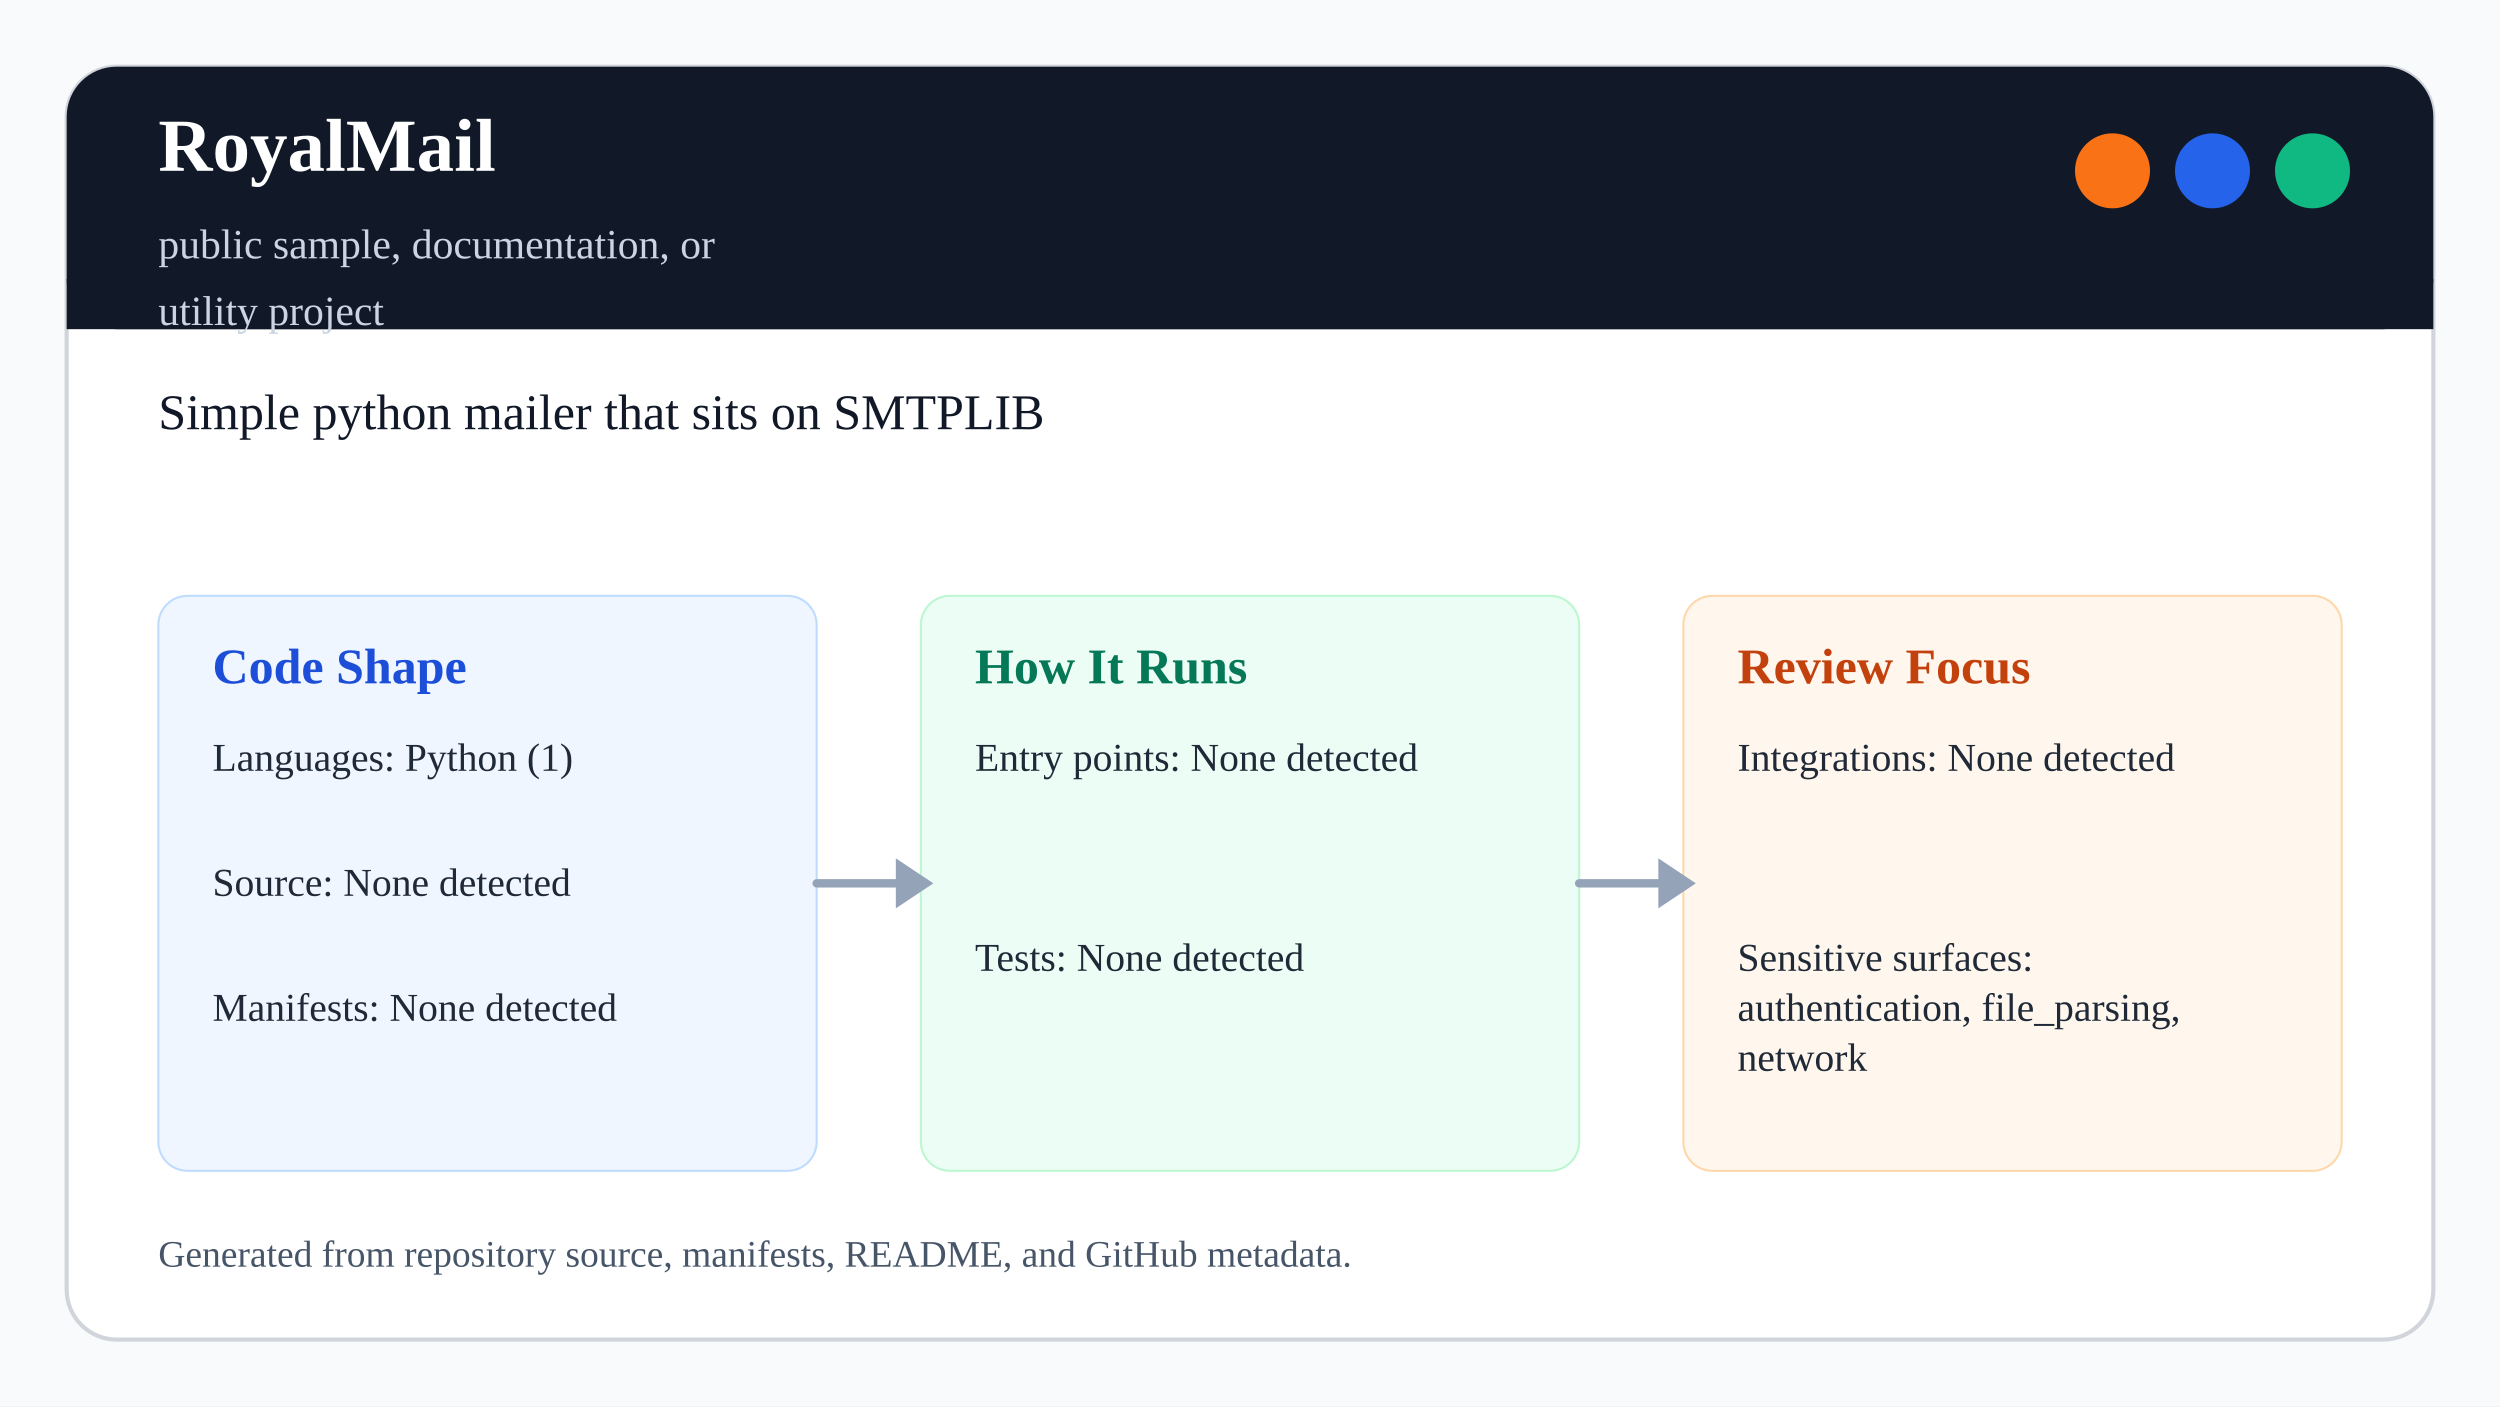
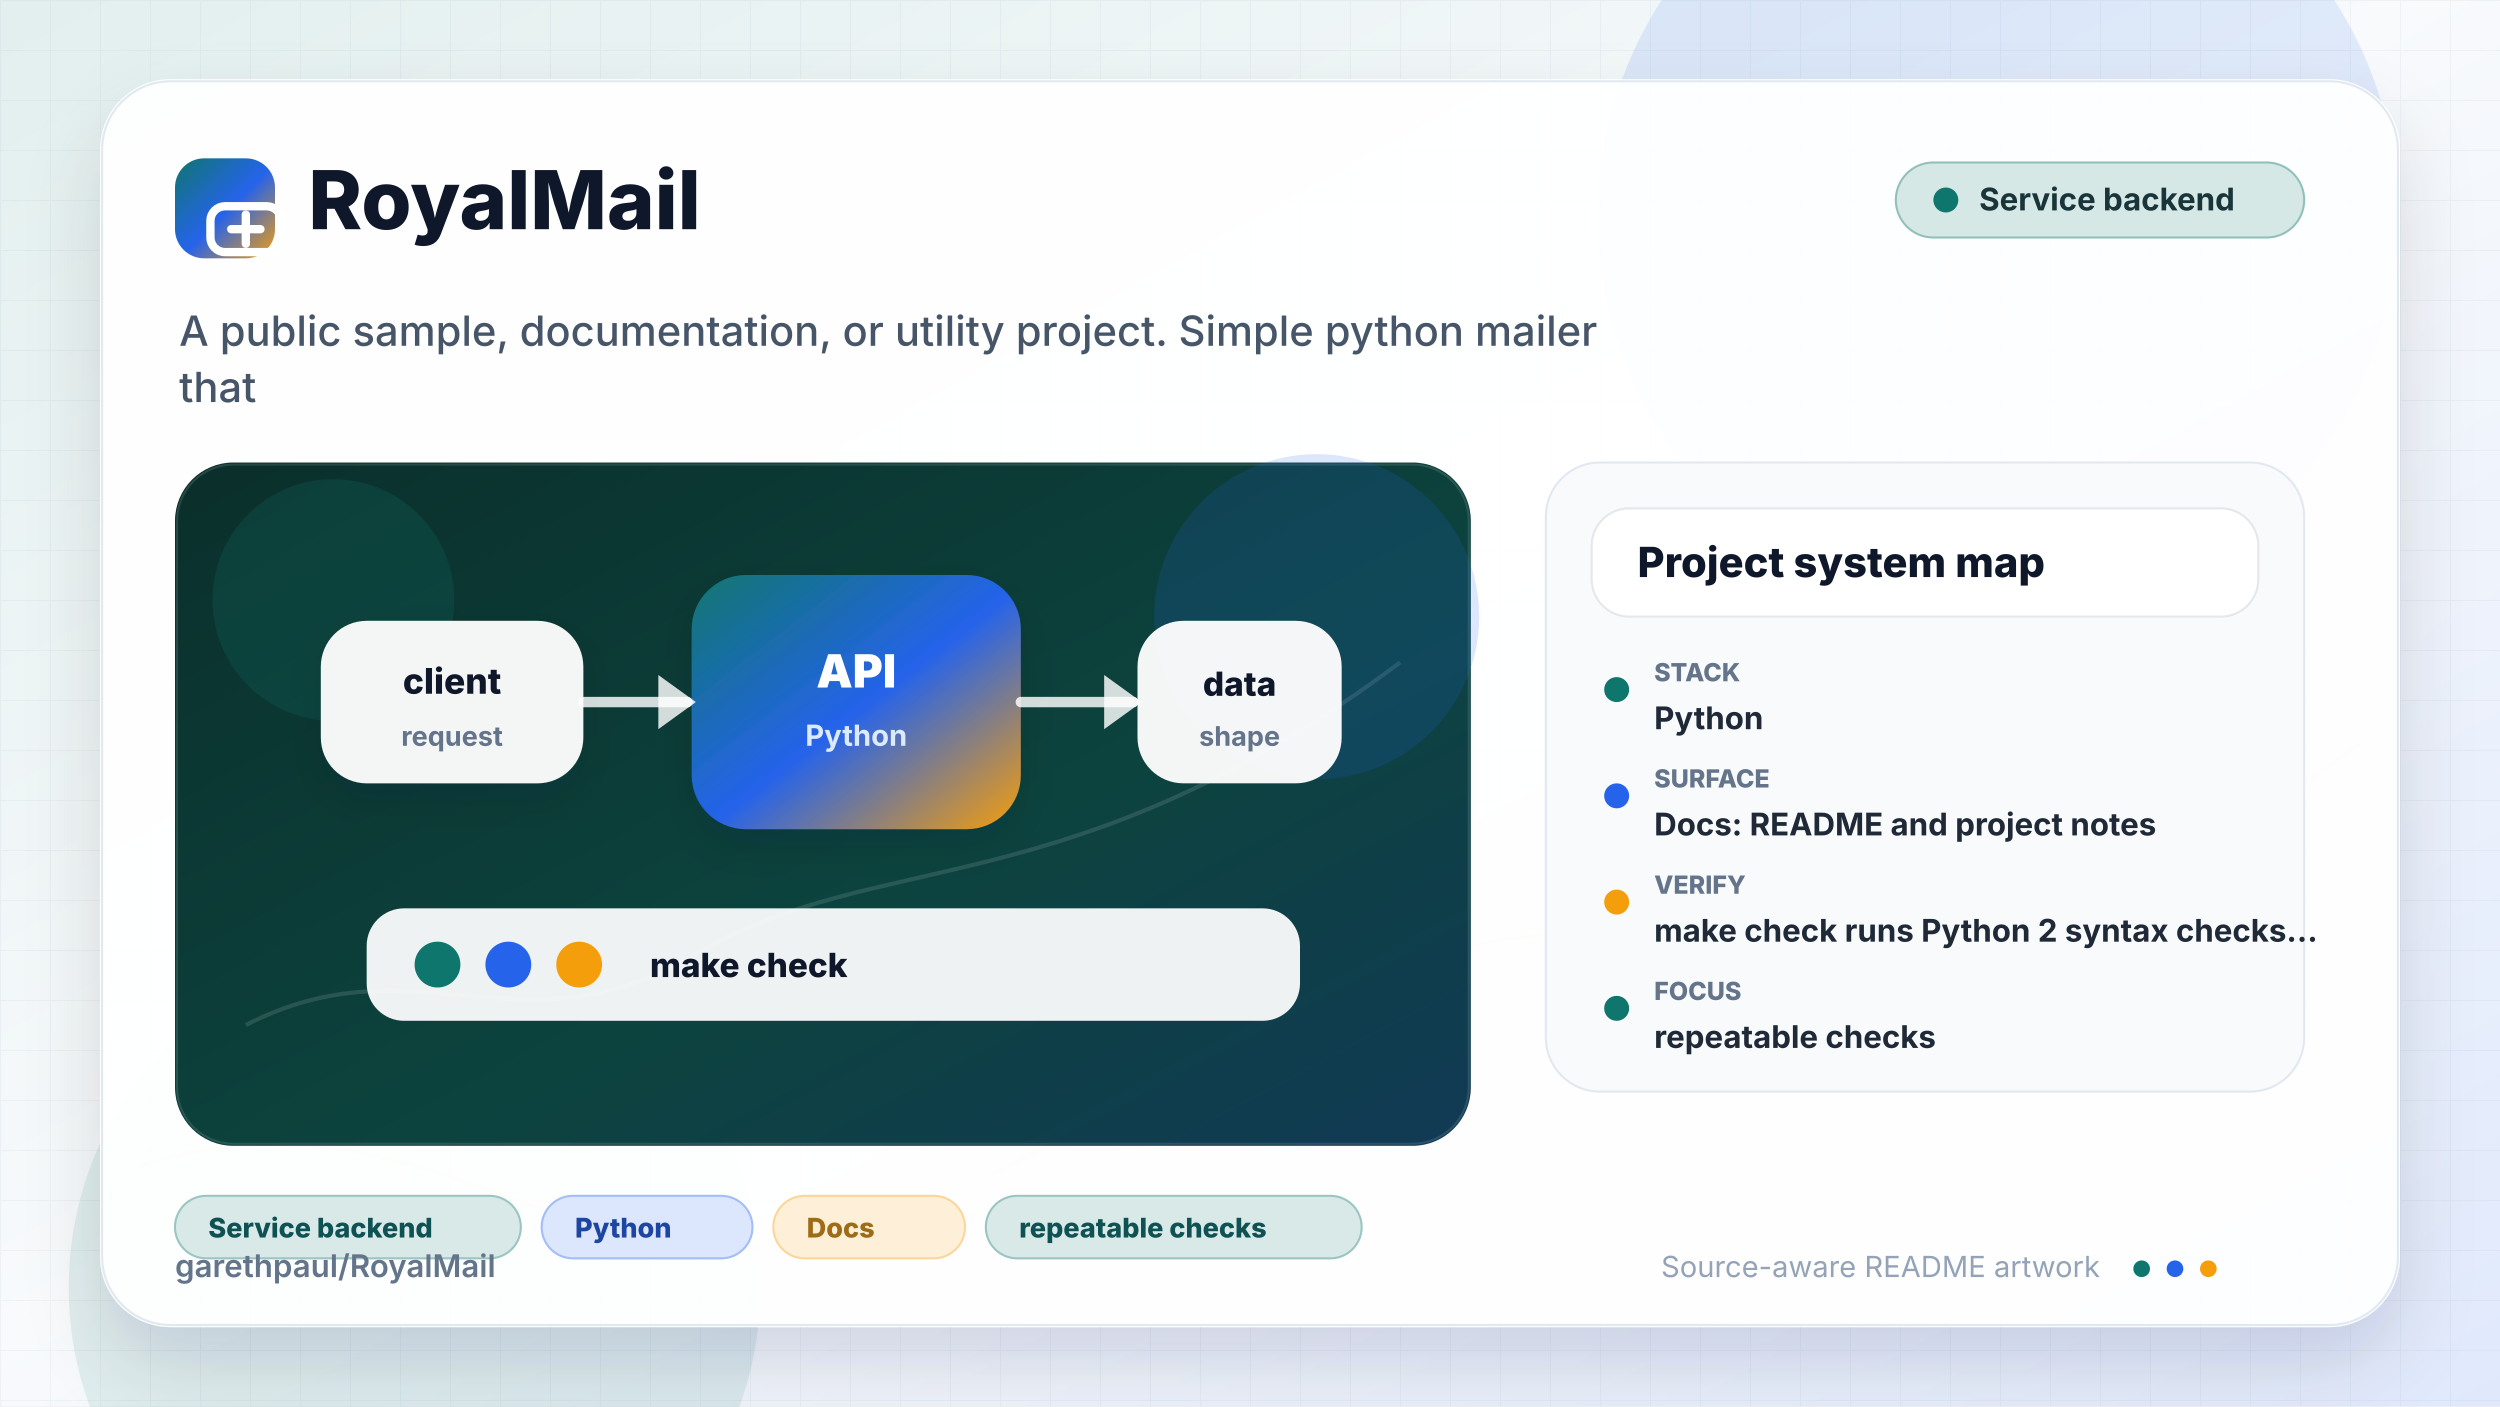
- <svg xmlns="http://www.w3.org/2000/svg" width="1200" height="675" viewBox="0 0 1200 675" role="img" aria-labelledby="title desc">
-   <rect width="1200" height="675" fill="#f8fafc" />
-   <rect x="32" y="32" width="1136" height="611" rx="24" fill="#ffffff" stroke="#d1d5db" stroke-width="2" />
-   <rect x="32" y="32" width="1136" height="126" rx="24" fill="#111827" />
-   <path d="M32 134h1136v24H32z" fill="#111827" />
-   <circle cx="1062" cy="82" r="18" fill="#2563eb" />
-   <circle cx="1110" cy="82" r="18" fill="#10b981" />
-   <circle cx="1014" cy="82" r="18" fill="#f97316" />
-   <text x="76" y="82" font-size="36" fill="#ffffff" font-weight="700">RoyalMail</text>
-   <text x="76" y="124" font-size="20" fill="#cbd5e1">public sample, documentation, or</text>
-   <text x="76" y="156" font-size="20" fill="#cbd5e1">utility project</text>
-   <text x="76" y="206" font-size="24" fill="#111827">Simple python mailer that sits on SMTPLIB</text>
-   <rect x="76" y="286" width="316" height="276" rx="14" fill="#eff6ff" stroke="#bfdbfe" />
-   <text x="102" y="328" font-size="24" font-weight="700" fill="#1d4ed8">Code Shape</text>
-   <text x="102" y="370" font-size="19" fill="#1f2937">Languages: Python (1)</text>
-   <text x="102" y="430" font-size="19" fill="#1f2937">Source: None detected</text>
-   <text x="102" y="490" font-size="19" fill="#1f2937">Manifests: None detected</text>
-   <rect x="442" y="286" width="316" height="276" rx="14" fill="#ecfdf5" stroke="#bbf7d0" />
-   <text x="468" y="328" font-size="24" font-weight="700" fill="#047857">How It Runs</text>
-   <text x="468" y="370" font-size="19" fill="#1f2937">Entry points: None detected</text>
-   <text x="468" y="466" font-size="19" fill="#1f2937">Tests: None detected</text>
-   <rect x="808" y="286" width="316" height="276" rx="14" fill="#fff7ed" stroke="#fed7aa" />
-   <text x="834" y="328" font-size="24" font-weight="700" fill="#c2410c">Review Focus</text>
-   <text x="834" y="370" font-size="19" fill="#1f2937">Integrations: None detected</text>
-   <text x="834" y="466" font-size="19" fill="#1f2937">Sensitive surfaces:</text>
-   <text x="834" y="490" font-size="19" fill="#1f2937">authentication, file_parsing,</text>
-   <text x="834" y="514" font-size="19" fill="#1f2937">network</text>
-   <path d="M392 424h50" stroke="#94a3b8" stroke-width="4" stroke-linecap="round" />
-   <path d="M430 412l18 12-18 12z" fill="#94a3b8" />
-   <path d="M758 424h50" stroke="#94a3b8" stroke-width="4" stroke-linecap="round" />
-   <path d="M796 412l18 12-18 12z" fill="#94a3b8" />
-   <text x="76" y="608" font-size="18" fill="#475569">Generated from repository source, manifests, README, and GitHub metadata.</text>
+ <svg xmlns="http://www.w3.org/2000/svg" width="1200" height="675" viewBox="0 0 1200 675" role="img" aria-labelledby="punbekx-title punbekx-desc">
+   <defs>
+     <linearGradient id="punbekx-bg" x1="0" y1="0" x2="1" y2="1">
+       <stop offset="0%" stop-color="#e2efee" />
+       <stop offset="48%" stop-color="#f8fafc" />
+       <stop offset="100%" stop-color="#e0e9fc" />
+     </linearGradient>
+     <linearGradient id="punbekx-stage" x1="0" y1="0" x2="1" y2="1">
+       <stop offset="0%" stop-color="#0b2f2b" />
+       <stop offset="58%" stop-color="#0c433e" />
+       <stop offset="100%" stop-color="#113a55" />
+     </linearGradient>
+     <linearGradient id="punbekx-accent" x1="0" y1="0" x2="1" y2="1">
+       <stop offset="0%" stop-color="#0f766e" />
+       <stop offset="52%" stop-color="#2563eb" />
+       <stop offset="100%" stop-color="#f59e0b" />
+     </linearGradient>
+     <linearGradient id="punbekx-soft" x1="0" y1="0" x2="1" y2="1">
+       <stop offset="0%" stop-color="#c5dedc" />
+       <stop offset="100%" stop-color="#fdeac9" />
+     </linearGradient>
+     <filter id="punbekx-shadow" x="-20%" y="-20%" width="140%" height="150%">
+       <feDropShadow dx="0" dy="18" stdDeviation="18" flood-color="#0f172a" flood-opacity="0.14" />
+     </filter>
+     <filter id="punbekx-miniShadow" x="-20%" y="-20%" width="140%" height="150%">
+       <feDropShadow dx="0" dy="8" stdDeviation="10" flood-color="#0f172a" flood-opacity="0.12" />
+     </filter>
+     <pattern id="punbekx-grid" width="24" height="24" patternUnits="userSpaceOnUse">
+       <path d="M24 0H0v24" fill="none" stroke="#94a3b8" stroke-opacity="0.16" stroke-width="1" />
+     </pattern>
+     <style>
+       .label { font: 700 13px ui-sans-serif, system-ui, -apple-system, BlinkMacSystemFont, "Segoe UI", sans-serif; letter-spacing: 0; text-transform: uppercase; }
+       .body { font-family: ui-sans-serif, system-ui, -apple-system, BlinkMacSystemFont, "Segoe UI", sans-serif; letter-spacing: 0; }
+     </style>
+   </defs>
+   <rect width="1200" height="675" fill="url(#punbekx-bg)" />
+   <rect width="1200" height="675" fill="url(#punbekx-grid)" opacity="0.65" />
+   <circle cx="199" cy="618" r="166" fill="#0f766e" opacity="0.10" />
+   <circle cx="959" cy="104" r="192" fill="#2563eb" opacity="0.12" />
+   <path d="M66 560 C214 512 278 642 430 584 C576 528 676 408 838 462 C966 504 1034 426 1134 356" fill="none" stroke="#f59e0b" stroke-width="2" stroke-opacity="0.18" />
+   <rect x="48" y="38" width="1104" height="599" rx="34" fill="#ffffff" opacity="0.94" filter="url(#punbekx-shadow)" />
+   <rect x="49" y="39" width="1102" height="597" rx="33" fill="none" stroke="#e2e8f0" stroke-width="1" />
+   <g class="body">
+     <rect x="84" y="76" width="48" height="48" rx="14" fill="url(#punbekx-accent)" />
+     <rect x="101" y="99" width="34" height="22" rx="7" stroke="#ffffff" stroke-width="4" stroke-linecap="round" stroke-linejoin="round" fill="none" />
+     <path d="M13 20h14 M20 13v14" transform="translate(98 90)" stroke="#ffffff" stroke-width="4" stroke-linecap="round" stroke-linejoin="round" fill="none" />
+     <text x="148" y="110" fill="#0f172a" font-size="39" font-weight="800">RoyalMail</text>
+     <rect x="910" y="78" width="196" height="36" rx="18" fill="#d6e8e6" stroke="#91c0bc" />
+     <circle cx="934" cy="96" r="6" fill="#0f766e" />
+     <text x="950" y="101" fill="#19353a" font-size="15" font-weight="700">Service backend</text>
+     <text x="86" y="166" fill="#475569" font-size="20" font-weight="500">A public sample, documentation, or utility project. Simple python mailer</text>
+     <text x="86" y="193" fill="#475569" font-size="20" font-weight="500">that</text>
+   </g>
+   <g transform="translate(84 222)">
+     <rect x="0" y="0" width="622" height="328" rx="28" fill="url(#punbekx-stage)" />
+     <rect x="1" y="1" width="620" height="326" rx="27" fill="none" stroke="#ffffff" stroke-opacity="0.12" />
+     <path d="M34 270 C116 228 166 286 250 236 C338 184 430 214 588 96" fill="none" stroke="#ffffff" stroke-opacity="0.12" stroke-width="2" />
+     <circle cx="76" cy="66" r="58" fill="#0f766e" opacity="0.20" />
+     <circle cx="548" cy="74" r="78" fill="#2563eb" opacity="0.16" />
+     <g class="body">
+       <rect x="70" y="76" width="126" height="78" rx="22" fill="#ffffff" opacity="0.95" filter="url(#punbekx-miniShadow)" />
+       <text x="133" y="111" text-anchor="middle" fill="#0f172a" font-size="17" font-weight="800">client</text>
+       <text x="133" y="136" text-anchor="middle" fill="#64748b" font-size="13" font-weight="700">request</text>
+       <rect x="248" y="54" width="158" height="122" rx="26" fill="url(#punbekx-accent)" filter="url(#punbekx-miniShadow)" />
+       <text x="327" y="108" text-anchor="middle" fill="#ffffff" font-size="22" font-weight="900">API</text>
+       <text x="327" y="136" text-anchor="middle" fill="#dbeafe" font-size="14" font-weight="700">Python</text>
+       <rect x="462" y="76" width="98" height="78" rx="22" fill="#ffffff" opacity="0.95" />
+       <text x="511" y="112" text-anchor="middle" fill="#0f172a" font-size="16" font-weight="800">data</text>
+       <text x="511" y="136" text-anchor="middle" fill="#64748b" font-size="13" font-weight="700">shape</text>
+       <path d="M196 115h50 M406 115h54" stroke="#ffffff" stroke-width="5" stroke-linecap="round" opacity="0.82" />
+       <path d="M232 102l18 13-18 13 M446 102l18 13-18 13" fill="#ffffff" opacity="0.82" />
+       <rect x="92" y="214" width="448" height="54" rx="18" fill="#ffffff" opacity="0.93" />
+       <circle cx="126" cy="241" r="11" fill="#0f766e" />
+       <circle cx="160" cy="241" r="11" fill="#2563eb" />
+       <circle cx="194" cy="241" r="11" fill="#f59e0b" />
+       <text x="228" y="247" fill="#0f172a" font-size="16" font-weight="800">make check</text>
+     </g>
+   </g>
+   <g class="body" transform="translate(742 222)">
+     <rect x="0" y="0" width="364" height="302" rx="26" fill="#f8fafc" stroke="#e2e8f0" />
+     <rect x="22" y="22" width="320" height="52" rx="18" fill="#ffffff" stroke="#e5e7eb" />
+     <text x="44" y="55" fill="#0f172a" font-size="20" font-weight="800">Project system map</text>
+     <g transform="translate(24 94)">
+       <circle cx="10" cy="15" r="6" fill="#0f766e" />
+       <text x="28" y="11" fill="#64748b" font-size="12" font-weight="800">STACK</text>
+       <text x="28" y="34" fill="#1f2937" font-size="15" font-weight="650">Python</text>
+     </g>
+     <g transform="translate(24 145)">
+       <circle cx="10" cy="15" r="6" fill="#2563eb" />
+       <text x="28" y="11" fill="#64748b" font-size="12" font-weight="800">SURFACE</text>
+       <text x="28" y="34" fill="#1f2937" font-size="15" font-weight="650">Docs: README and project notes</text>
+     </g>
+     <g transform="translate(24 196)">
+       <circle cx="10" cy="15" r="6" fill="#f59e0b" />
+       <text x="28" y="11" fill="#64748b" font-size="12" font-weight="800">VERIFY</text>
+       <text x="28" y="34" fill="#1f2937" font-size="15" font-weight="650">make check runs Python 2 syntax checks...</text>
+     </g>
+     <g transform="translate(24 247)">
+       <circle cx="10" cy="15" r="6" fill="#0f766e" />
+       <text x="28" y="11" fill="#64748b" font-size="12" font-weight="800">FOCUS</text>
+       <text x="28" y="34" fill="#1f2937" font-size="15" font-weight="650">repeatable checks</text>
+     </g>
+   </g>
+   <g class="body">
+     <rect x="84" y="574" width="166" height="30" rx="15" fill="#d9e9e8" stroke="#9ac5c2" />
+     <text x="100" y="594" fill="#0f5254" font-size="13" font-weight="800">Service backend</text>
+     <rect x="260" y="574" width="101.2" height="30" rx="15" fill="#dce6fc" stroke="#a3bdf7" />
+     <text x="276" y="594" fill="#1d46a2" font-size="13" font-weight="800">Python</text>
+     <rect x="371.2" y="574" width="92" height="30" rx="15" fill="#fdefd8" stroke="#fbd699" />
+     <text x="387.2" y="594" fill="#9e6b17" font-size="13" font-weight="800">Docs</text>
+     <rect x="473.2" y="574" width="180.4" height="30" rx="15" fill="#d9e9e8" stroke="#9ac5c2" />
+     <text x="489.2" y="594" fill="#0f5254" font-size="13" font-weight="800">repeatable checks</text>
+   </g>
+   <g class="body">
+     <text x="84" y="613" fill="#64748b" font-size="15" font-weight="600">garethpaul/RoyalMail</text>
+     <text x="1008" y="613" fill="#94a3b8" font-size="14" text-anchor="end">Source-aware README artwork</text>
+     <circle cx="1028" cy="609" r="4" fill="#0f766e" />
+     <circle cx="1044" cy="609" r="4" fill="#2563eb" />
+     <circle cx="1060" cy="609" r="4" fill="#f59e0b" />
+   </g>
</svg>
